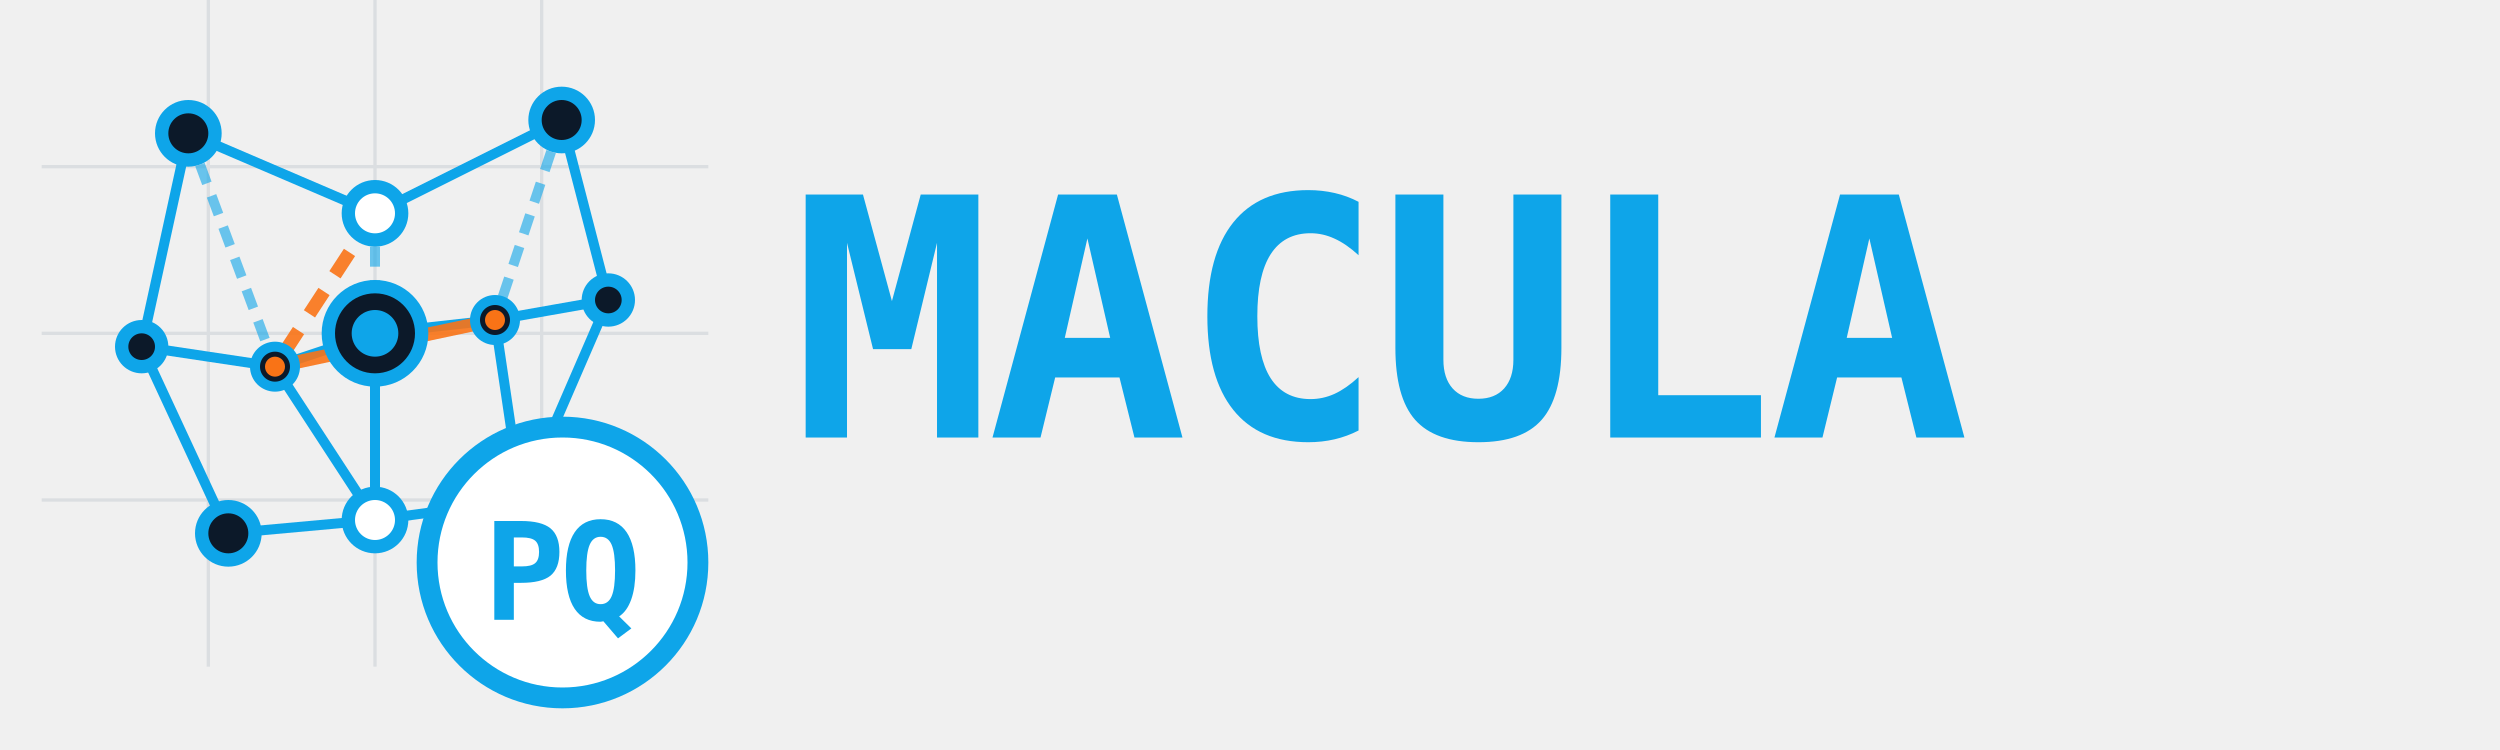
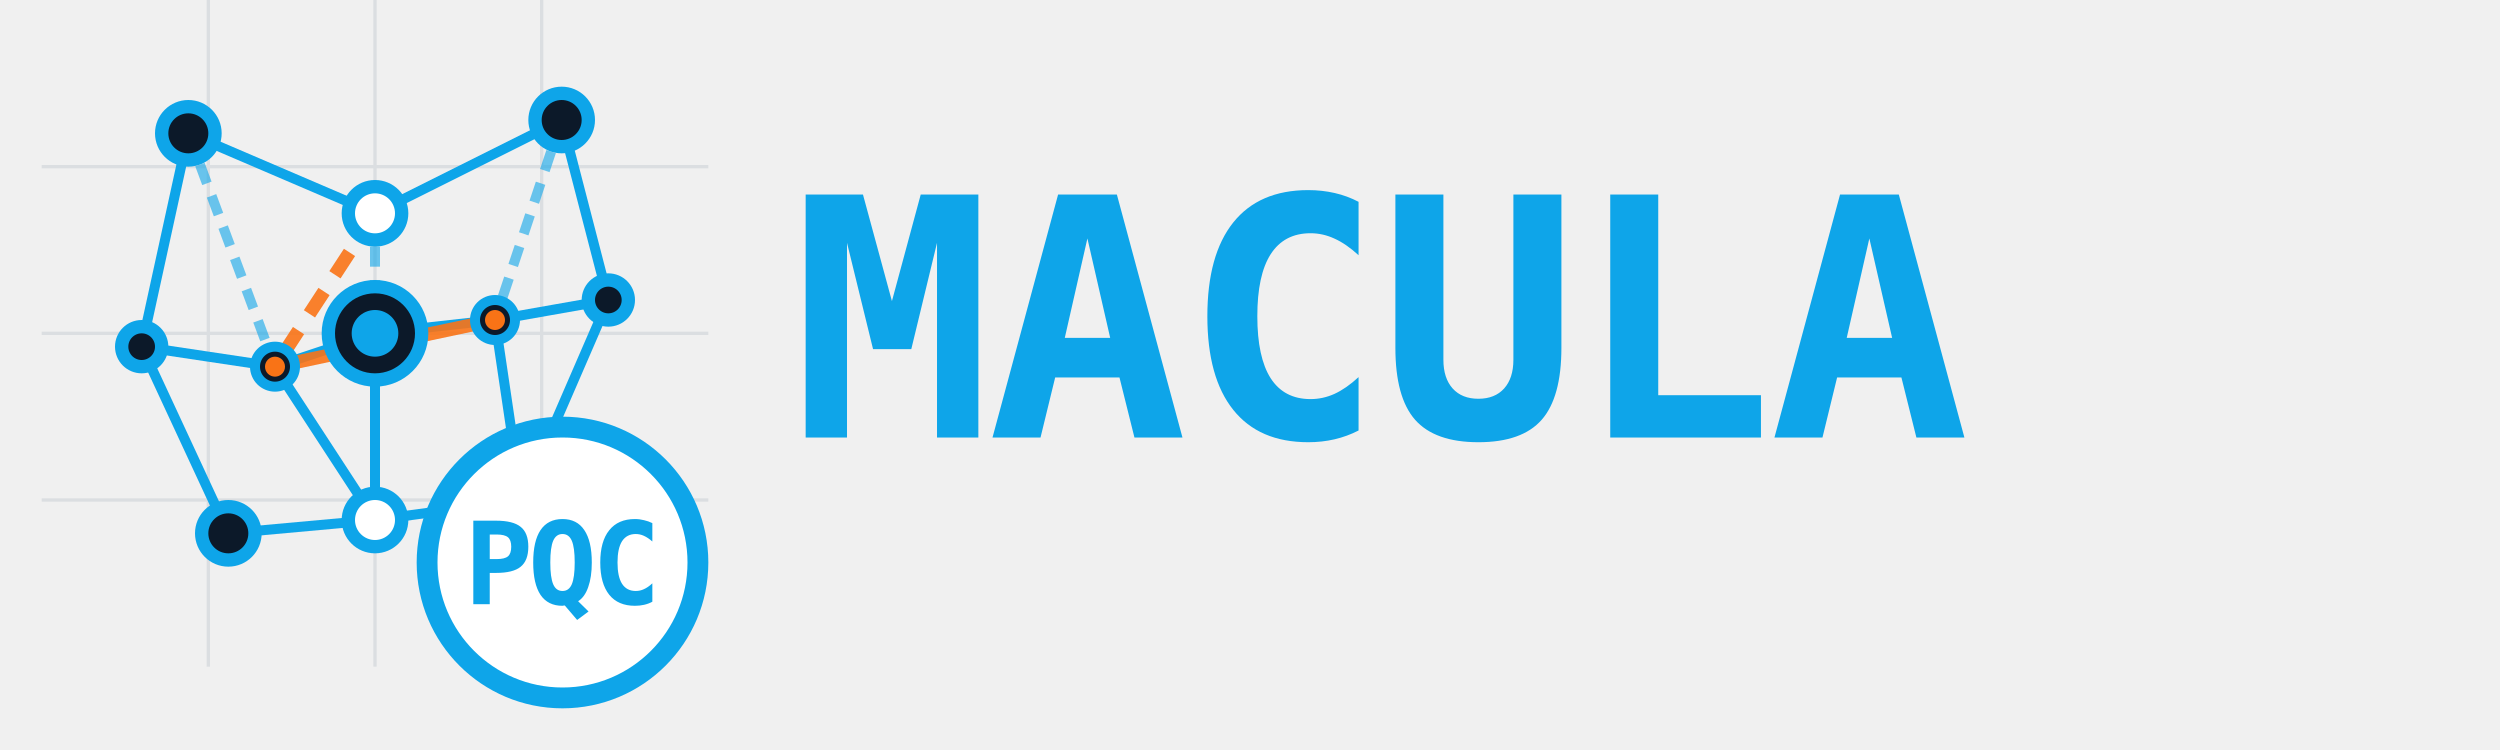
<svg xmlns="http://www.w3.org/2000/svg" viewBox="0 0 240 72" width="240" height="72">
  <g transform="translate(4, 0) scale(0.64)">
    <g stroke="#1E3A5F" stroke-width="0.5" opacity="0.1">
      <line x1="0" y1="25" x2="100" y2="25" />
      <line x1="0" y1="50" x2="100" y2="50" />
      <line x1="0" y1="75" x2="100" y2="75" />
      <line x1="25" y1="0" x2="25" y2="100" />
      <line x1="50" y1="0" x2="50" y2="100" />
      <line x1="75" y1="0" x2="75" y2="100" />
    </g>
    <g stroke="#0EA5E9" stroke-width="1.5" fill="none">
      <line x1="22" y1="20" x2="50" y2="32" />
      <line x1="50" y1="32" x2="78" y2="18" />
      <line x1="22" y1="20" x2="15" y2="52" />
      <line x1="78" y1="18" x2="85" y2="45" />
      <line x1="15" y1="52" x2="35" y2="55" />
      <line x1="35" y1="55" x2="50" y2="50" />
      <line x1="50" y1="50" x2="68" y2="48" />
      <line x1="68" y1="48" x2="85" y2="45" />
      <line x1="15" y1="52" x2="28" y2="80" />
      <line x1="35" y1="55" x2="50" y2="78" />
      <line x1="50" y1="50" x2="50" y2="78" />
      <line x1="68" y1="48" x2="72" y2="75" />
      <line x1="85" y1="45" x2="72" y2="75" />
      <line x1="28" y1="80" x2="50" y2="78" />
      <line x1="50" y1="78" x2="72" y2="75" />
      <line x1="22" y1="20" x2="35" y2="55" stroke-dasharray="3,2" opacity="0.6" />
      <line x1="78" y1="18" x2="68" y2="48" stroke-dasharray="3,2" opacity="0.6" />
      <line x1="50" y1="32" x2="50" y2="50" stroke-dasharray="3,2" opacity="0.6" />
    </g>
    <g stroke="#F97316" stroke-width="2" fill="none" opacity="0.9">
      <line x1="35" y1="55" x2="68" y2="48" />
      <line x1="50" y1="32" x2="35" y2="55" stroke-dasharray="4,3" />
    </g>
    <g stroke="#0EA5E9" stroke-width="2" fill="#0C1929">
      <circle cx="22" cy="20" r="4" />
      <circle cx="78" cy="18" r="4" />
      <circle cx="15" cy="52" r="3" />
      <circle cx="85" cy="45" r="3" />
      <circle cx="28" cy="80" r="4" />
      <circle cx="72" cy="75" r="4" />
    </g>
    <g stroke="#0EA5E9" stroke-width="2" fill="white">
      <circle cx="50" cy="32" r="4" />
      <circle cx="50" cy="78" r="4" />
    </g>
    <circle cx="50" cy="50" r="7" stroke="#0EA5E9" stroke-width="2" fill="#0C1929" />
    <circle cx="50" cy="50" r="3.5" fill="#0EA5E9" />
    <g stroke="#0EA5E9" stroke-width="1.5" fill="#0C1929">
      <circle cx="35" cy="55" r="3" />
      <circle cx="68" cy="48" r="3" />
    </g>
    <g fill="#F97316">
      <circle cx="35" cy="55" r="1.5" />
      <circle cx="68" cy="48" r="1.5" />
    </g>
  </g>
  <text x="76" y="42" font-family="'JetBrains Mono', 'Fira Code', 'SF Mono', Consolas, monospace" font-size="32" font-weight="600" fill="#0EA5E9" letter-spacing="-0.5px">MACULA</text>
  <circle cx="54" cy="54" r="13" fill="#FFFFFF" stroke="#0EA5E9" stroke-width="2" />
-   <text x="54" y="59.5" text-anchor="middle" font-family="'JetBrains Mono', 'Fira Code', 'SF Mono', Consolas, monospace" font-size="13" font-weight="700" fill="#0EA5E9" letter-spacing="-0.5px">PQ</text>
+   <text x="54" y="58" text-anchor="middle" font-family="'JetBrains Mono', 'Fira Code', 'SF Mono', Consolas, monospace" font-size="11" font-weight="700" fill="#0EA5E9" letter-spacing="-0.5px">PQC</text>
</svg>
